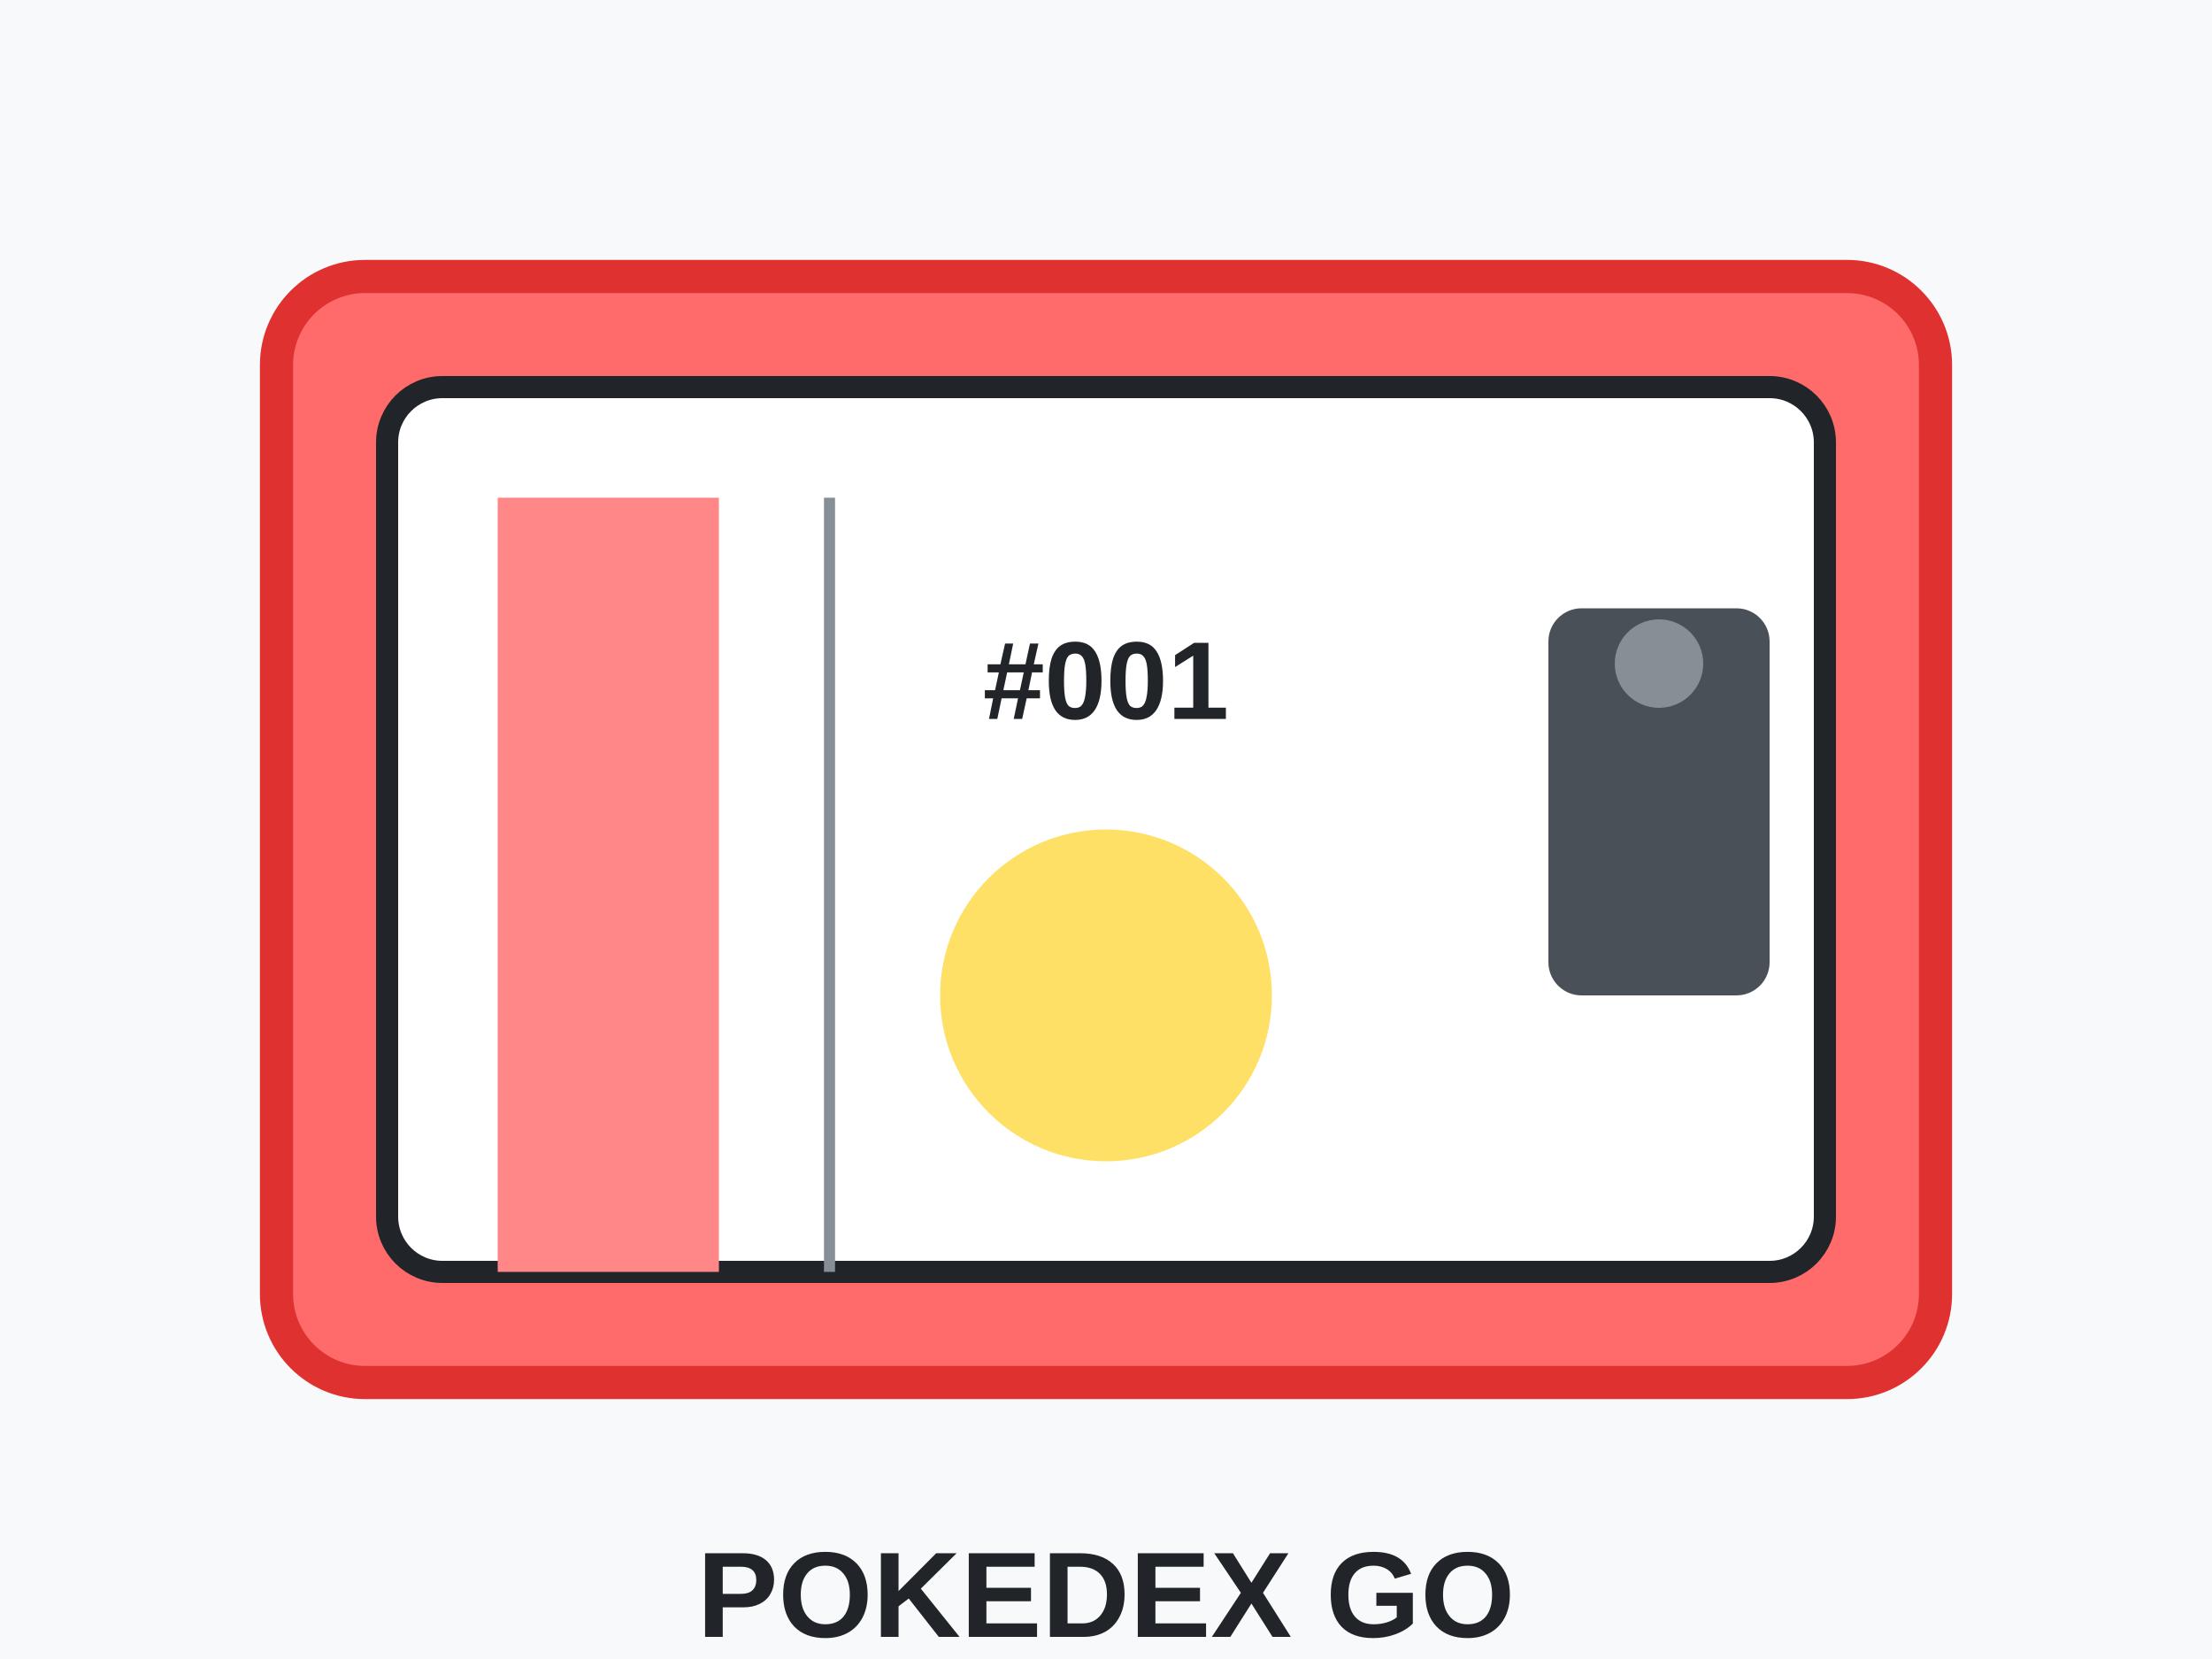
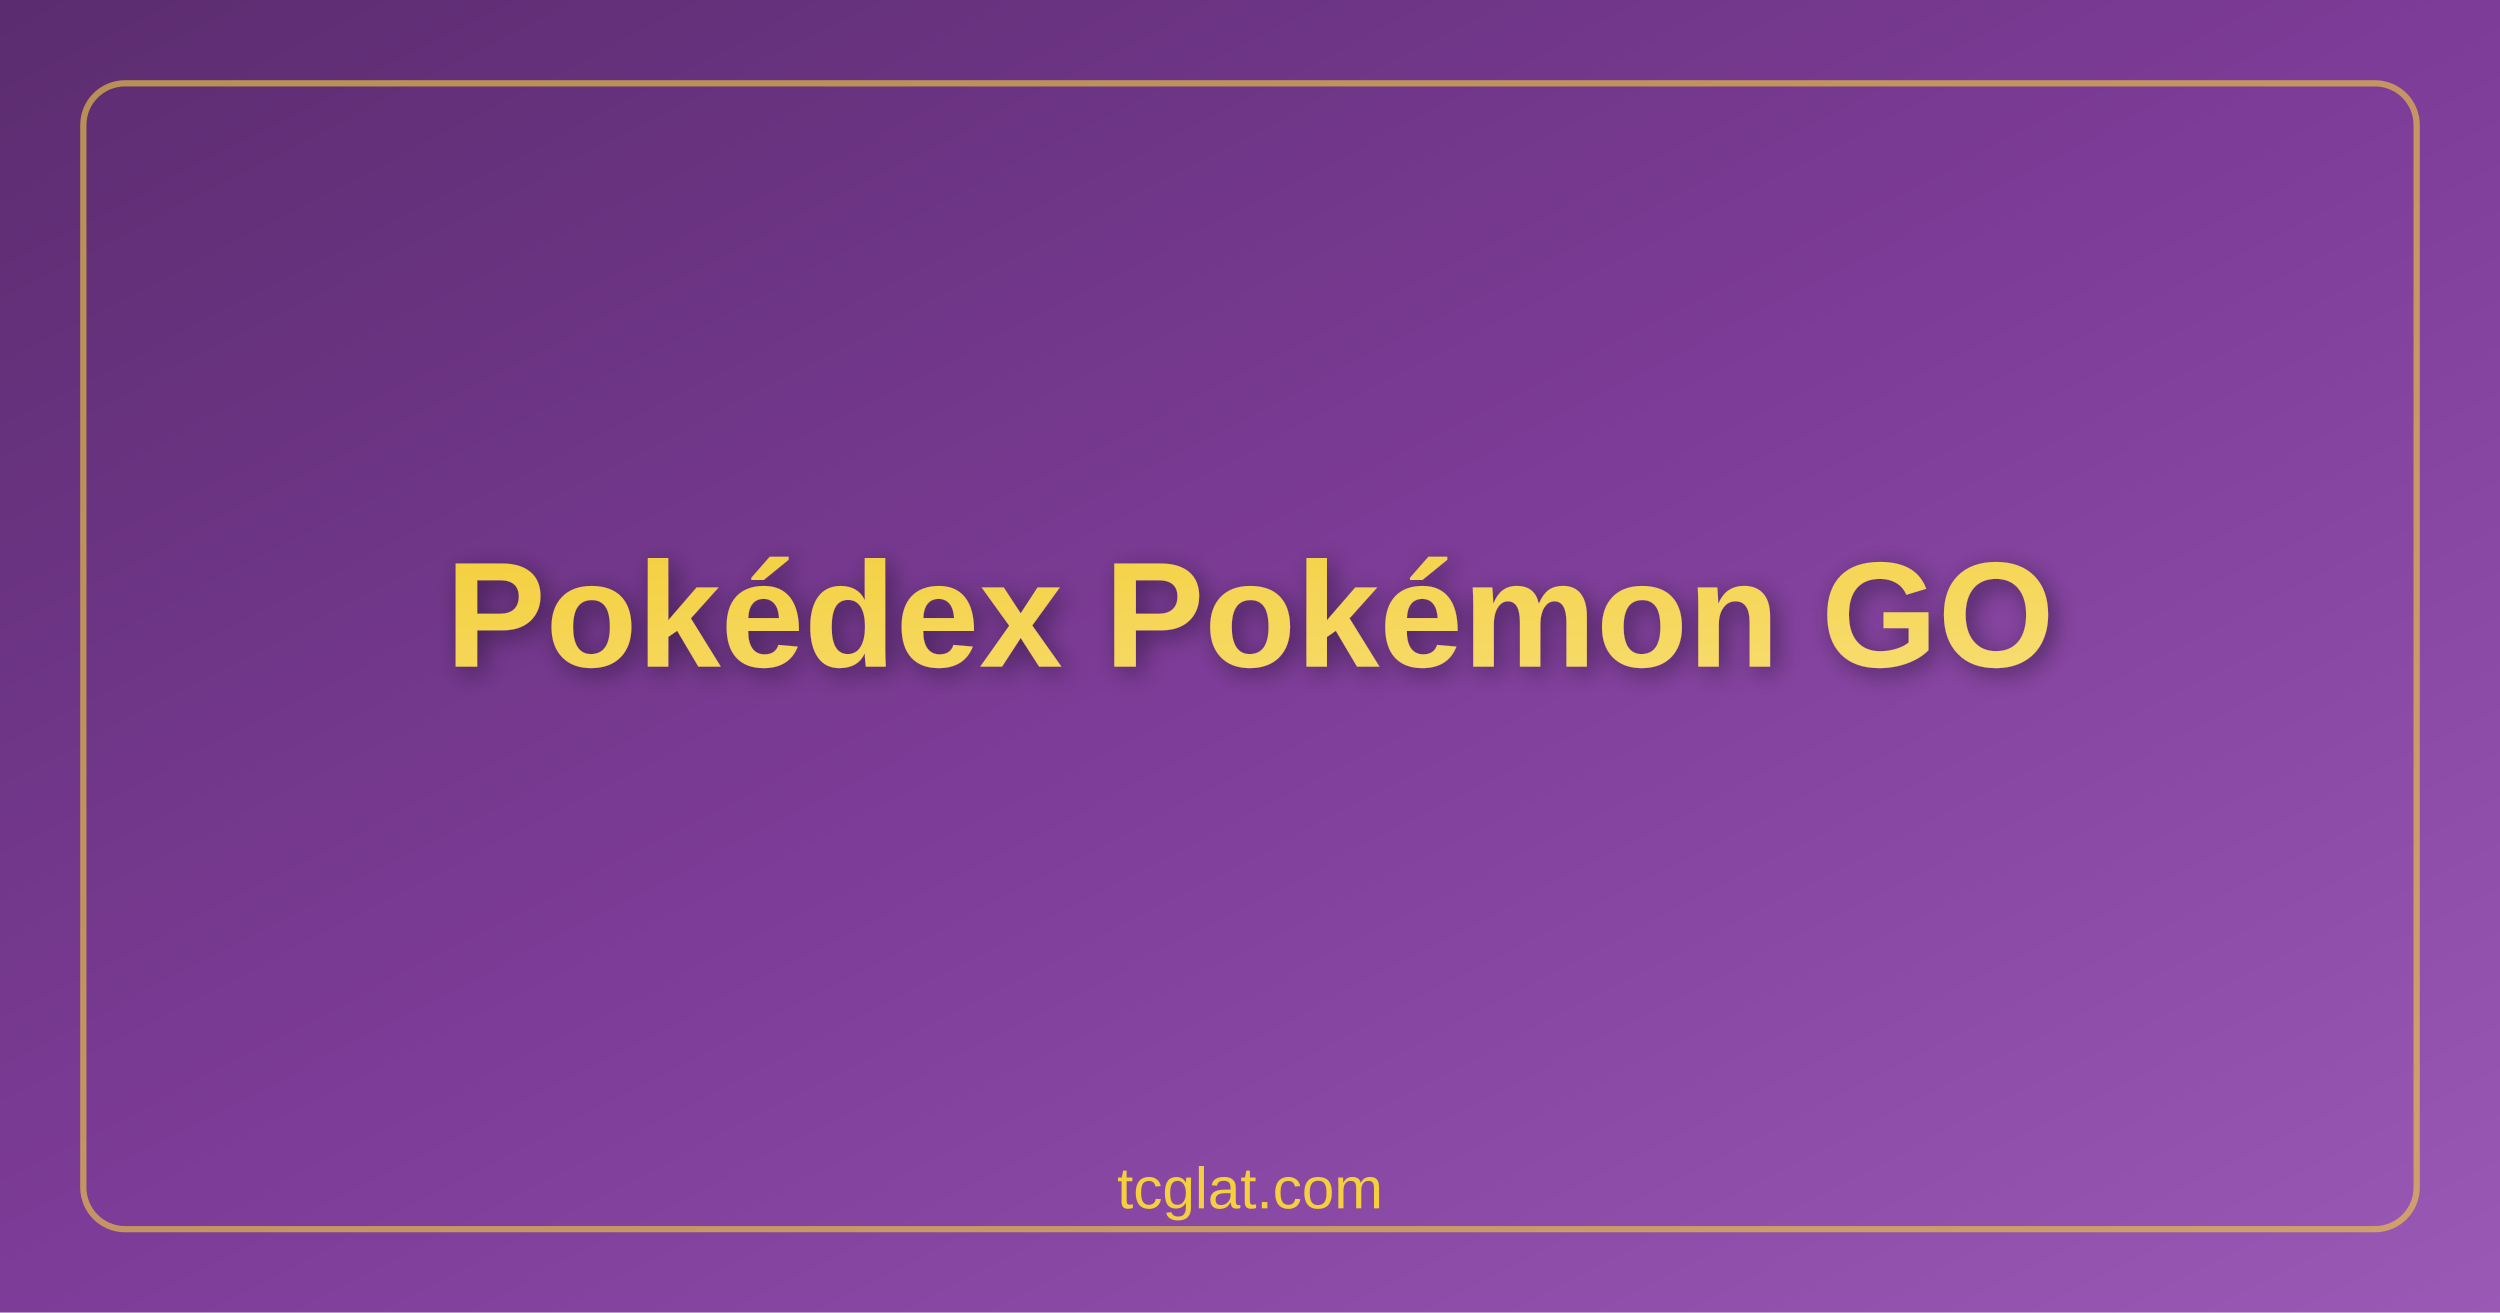
- <svg xmlns="http://www.w3.org/2000/svg" viewBox="0 0 200 150">
-   <rect width="200" height="150" fill="#F8F9FA" />
-   <rect x="25" y="25" width="150" height="100" rx="8" fill="#FF6B6B" stroke="#E03131" stroke-width="3" />
-   <rect x="35" y="35" width="130" height="80" rx="5" fill="#FFFFFF" stroke="#212529" stroke-width="2" />
-   <polygon points="45,45 65,45 65,115 45,115" fill="#FF8787" />
-   <line x1="75" y1="45" x2="75" y2="115" stroke="#868E96" stroke-width="1" />
-   <text x="100" y="65" text-anchor="middle" font-family="Arial" font-size="10" font-weight="bold" fill="#212529">#001</text>
-   <circle cx="100" cy="90" r="15" fill="#FFE066" />
-   <rect x="140" y="55" width="20" height="35" rx="3" fill="#495057" />
-   <circle cx="150" cy="60" r="4" fill="#868E96" />
-   <text x="100" y="148" text-anchor="middle" font-family="Arial" font-size="11" font-weight="bold" fill="#212529">POKEDEX GO</text>
+ <svg xmlns="http://www.w3.org/2000/svg" viewBox="0 0 1200 630">
+   <defs>
+     <linearGradient id="bg" x1="0%" y1="0%" x2="100%" y2="100%">
+       <stop offset="0%" style="stop-color:#5B2C6F" />
+       <stop offset="50%" style="stop-color:#7D3C98" />
+       <stop offset="100%" style="stop-color:#9B59B6" />
+     </linearGradient>
+     <linearGradient id="glow" x1="0%" y1="0%" x2="100%" y2="100%">
+       <stop offset="0%" style="stop-color:#F4D03F" />
+       <stop offset="100%" style="stop-color:#F7DC6F" />
+     </linearGradient>
+   </defs>
+   <rect width="1200" height="630" fill="url(#bg)" />
+   <rect x="40" y="40" width="1120" height="550" rx="20" fill="none" stroke="#F4D03F" stroke-width="3" opacity="0.6" />
+   <text x="600" y="320" text-anchor="middle" font-family="Arial Black, Arial" font-size="72" font-weight="bold" fill="url(#glow)" filter="drop-shadow(3px 3px 6px rgba(0,0,0,0.4))">Pokédex Pokémon GO</text>
+   <text x="600" y="580" text-anchor="middle" font-family="Arial" font-size="28" fill="#F4D03F">tcglat.com</text>
</svg>
